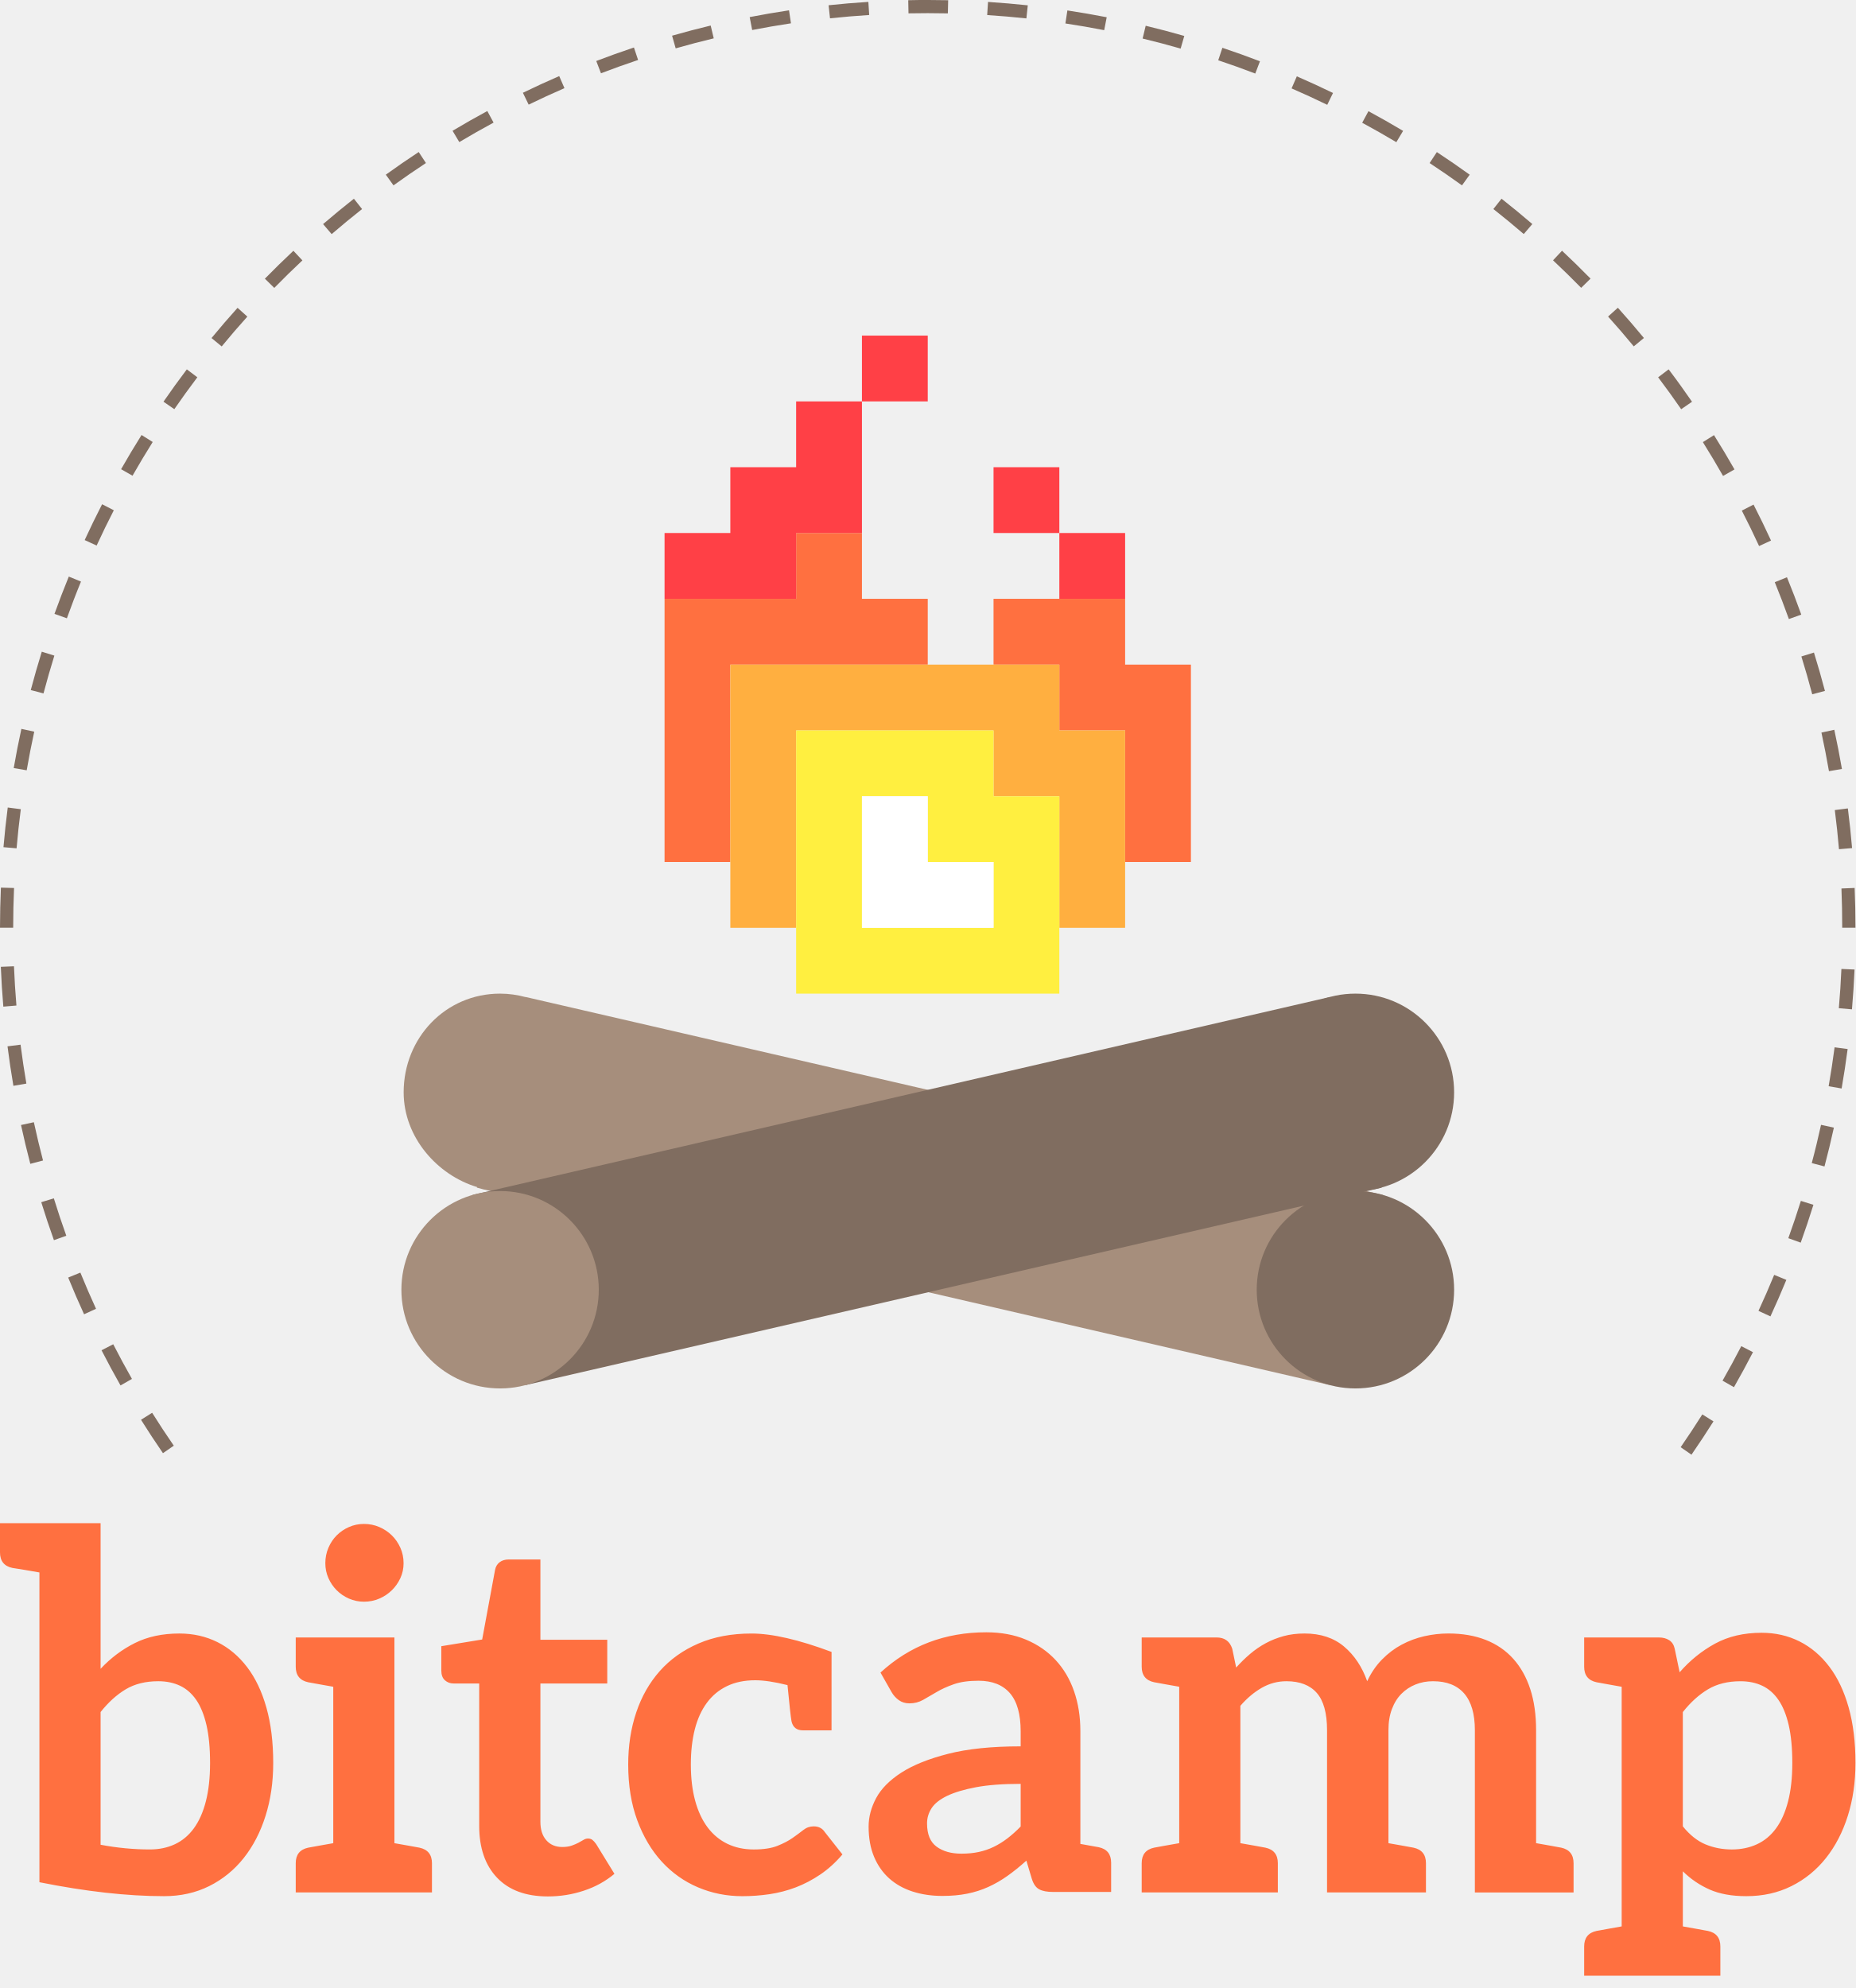
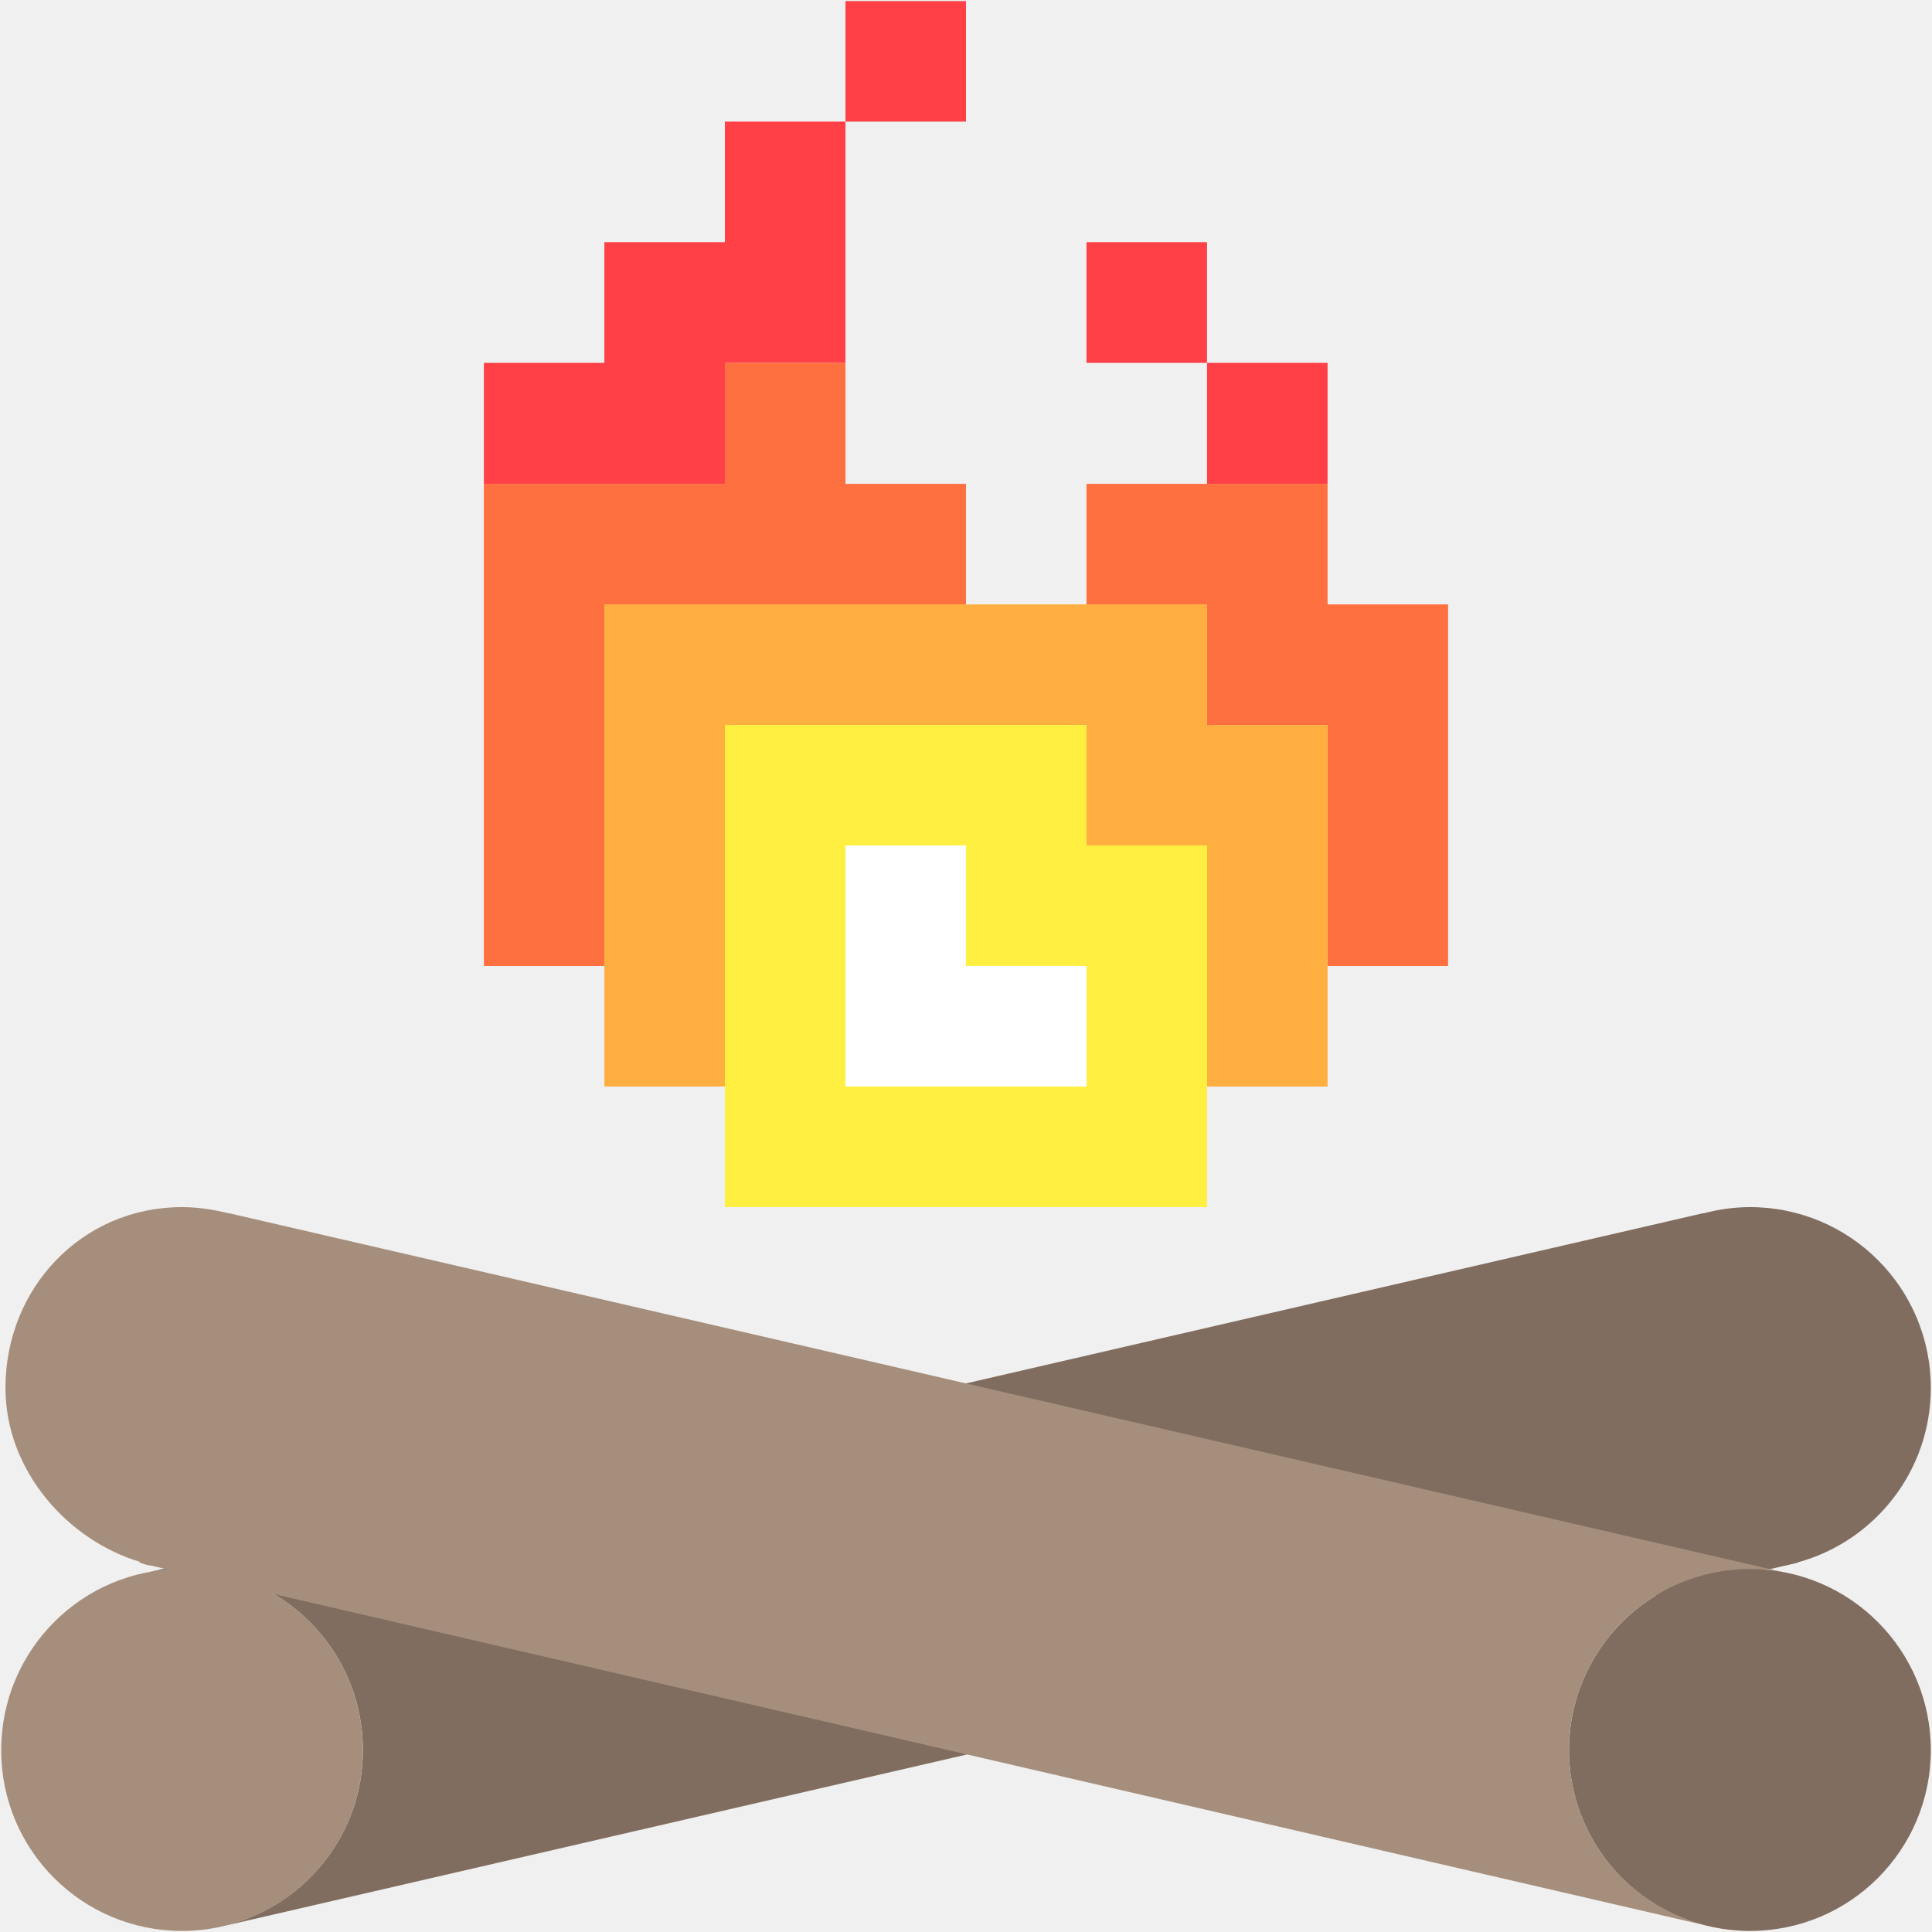
- <svg xmlns="http://www.w3.org/2000/svg" width="140" height="150">
-   <polygon fill="#FF7040" points="65.036,45.182 65.036,40.217 60.071,40.217 60.071,45.182 55.106,45.182 50.143,45.182 50.143,50.147 50.143,55.112 50.143,60.077 50.143,65.04 55.106,65.04 55.106,60.077 55.106,55.112 55.106,50.147 60.071,50.147 65.036,50.147 70.001,50.147 70.001,45.182" />
-   <polygon fill="#FF4046" points="60.071,30.287 60.071,35.252 55.106,35.252 55.106,40.217 50.143,40.217 50.143,45.182 55.106,45.182 60.071,45.182 60.071,40.217 65.036,40.217 65.036,35.252 65.036,30.287" />
-   <rect x="65.036" y="25.322" fill="#FF4046" width="4.965" height="4.965" />
-   <rect x="79.93" y="40.217" fill="#FF4046" width="4.964" height="4.965" />
-   <rect x="74.965" y="35.252" fill="#FF4046" width="4.965" height="4.965" />
-   <polygon fill="#FF7040" points="84.894,50.147 84.894,45.182 79.93,45.182 74.965,45.182 74.965,50.147 79.93,50.147 79.93,55.112 84.894,55.112 84.894,60.077 84.894,65.04 89.858,65.04 89.858,60.077 89.858,55.112 89.858,50.147" />
-   <polygon fill="#FFAF40" points="79.93,55.112 79.93,50.147 74.965,50.147 70.001,50.147 65.036,50.147 60.071,50.147 55.106,50.147 55.106,55.112 55.106,60.077 55.106,65.04 55.106,70.007 60.071,70.007 60.071,65.04 60.071,60.077 60.071,55.112 65.036,55.112 70.001,55.112 74.965,55.112 74.965,60.077 79.93,60.077 79.93,65.04 79.93,70.007 84.894,70.007 84.894,65.04 84.894,60.077 84.894,55.112" />
-   <path fill="#FFEF40" d="M74.965 60.077v-4.965h-14.894v19.86h19.859v-14.895h-4.965zm0 9.93h-9.929v-9.93h4.965v4.963h4.964v4.967z" />
-   <polygon fill="#fff" points="70.001,65.04 70.001,60.077 65.036,60.077 65.036,65.04 65.036,70.007 70.001,70.007 74.965,70.007 74.965,65.04" />
-   <path fill="#806D60" d="M109.717 82.419c0 4.113-3.335 7.448-7.447 7.448s-7.447-3.335-7.447-7.448 3.335-7.447 7.447-7.447 7.447 3.334 7.447 7.447z" />
-   <path fill="#A68E7C" d="M100.343 104.508l4.001-14.347-64.684-14.936-.002.008c-.615-.165-1.259-.261-1.926-.261-4.113 0-7.275 3.333-7.275 7.447 0 3.393 2.544 6.251 5.544 7.149v.004l-.025.034.485.132 63.882 14.77z" />
-   <polygon fill="#806D60" points="35.657,90.161 100.343,75.225 104.248,89.613 39.66,104.508" />
-   <path fill="#A68E7C" d="M45.179 97.314c0 4.112-3.335 7.447-7.447 7.447-4.113 0-7.446-3.335-7.446-7.447 0-4.113 3.333-7.447 7.446-7.447 4.112 0 7.447 3.334 7.447 7.447z" />
-   <path fill="#806D60" d="M109.717 97.314c0 4.112-3.335 7.447-7.447 7.447s-7.447-3.335-7.447-7.447c0-4.113 3.335-7.447 7.447-7.447s7.447 3.334 7.447 7.447z" />
-   <path d="M133.628 40.786c-.42-.915-.86-1.82-1.318-2.714l-.885.455c.454.881.888 1.772 1.303 2.674l.9-.415zm-.044 58.539c.42-.908.82-1.827 1.201-2.755l-.918-.377c-.376.916-.771 1.82-1.185 2.715l.902.417zm4.113-47.192c-.256-.973-.533-1.938-.83-2.896l-.948.295c.293.942.565 1.895.819 2.854l.959-.253zm-1.786-5.759c-.34-.95-.7-1.89-1.081-2.819l-.918.375c.373.916.729 1.842 1.064 2.779l.935-.335zm2.089 11.814l.978-.169c-.171-.992-.363-1.978-.575-2.955l-.971.21c.21.963.397 1.935.568 2.914zm-10.333-27.875c-.569-.828-1.157-1.644-1.764-2.444l-.792.599c.598.79 1.176 1.593 1.739 2.409l.817-.564zm-7.656-9.29c-.702-.717-1.42-1.419-2.152-2.105l-.678.724c.721.677 1.429 1.369 2.122 2.076l.708-.695zm4.027 4.48c-.64-.775-1.294-1.537-1.966-2.283l-.738.664c.661.736 1.309 1.486 1.938 2.251l.766-.632zm-8.42-8.598c-.761-.653-1.536-1.292-2.323-1.912l-.615.779c.777.613 1.541 1.242 2.292 1.887l.646-.754zm15.255 18.514c-.497-.874-1.015-1.738-1.548-2.587l-.839.527c.525.838 1.033 1.688 1.523 2.552l.864-.492zm-3.246 74.341c.57-.825 1.122-1.662 1.658-2.512l-.841-.528c-.528.837-1.072 1.663-1.634 2.475l.817.565zm11.129-45.685l.988-.084c-.084-1.004-.191-2.002-.318-2.994l-.985.126c.126.979.231 1.961.315 2.952zm-138.189 14.874c.127.999.275 1.992.444 2.979l.979-.168c-.167-.973-.313-1.951-.439-2.936l-.984.125zm110.325-65.768c-.812-.586-1.639-1.154-2.477-1.706l-.547.828c.827.544 1.642 1.106 2.443 1.684l.581-.806zm-110.83 59.768c.042 1.008.104 2.009.189 3.005l.988-.083c-.083-.982-.144-1.97-.185-2.963l-.992.041zm6.002 23.072l-.919.374c.379.934.78 1.856 1.198 2.771l.902-.414c-.412-.899-.806-1.811-1.181-2.731zm132.936-26.014v-.007h1v.007c0-1.008-.021-2.012-.063-3.009l-.995.041c.039.984.058 1.972.058 2.968zm-130.456 31.421l-.883.453c.458.896.937 1.779 1.432 2.654l.863-.492c-.489-.859-.959-1.732-1.412-2.615zm-6.959-16.543c.214.984.447 1.961.702 2.93l.959-.253c-.25-.954-.481-1.917-.691-2.888l-.97.211zm3.418 8.355c-.335-.932-.648-1.873-.941-2.823l-.949.292c.296.959.617 1.922.956 2.865l.934-.334zm131.699-5.483l.96.255c.257-.969.494-1.943.709-2.928l-.969-.212c-.214.97-.445 1.931-.7 2.885zm-1.768 5.667l.935.337c.339-.943.66-1.896.958-2.854l-.946-.297c-.296.947-.612 1.884-.947 2.814zm4.997-20.271l-.992-.043c-.043.992-.108 1.98-.194 2.962l.99.086c.085-.996.152-1.997.196-3.005zm-128.451 33.445l-.841.527c.535.852 1.086 1.691 1.656 2.52l.818-.564c-.562-.815-1.106-1.643-1.633-2.483zm126.496-24.639l.979.171c.172-.985.323-1.978.454-2.978l-.984-.129c-.13.985-.28 1.964-.449 2.936zm-7.145 22.709c.497-.869.975-1.75 1.435-2.643l-.881-.455c-.454.881-.926 1.749-1.415 2.605l.861.493zm-115.942-76.2l-.792-.599c-.605.8-1.192 1.614-1.762 2.44l.817.564c.563-.814 1.142-1.616 1.737-2.405zm-6.301 10.033l-.884-.454c-.456.889-.896 1.79-1.315 2.702l.902.415c.413-.898.846-1.787 1.297-2.663zm2.934-5.151l-.841-.528c-.532.848-1.048 1.708-1.544 2.581l.862.491c.49-.859.998-1.708 1.523-2.544zm20.616-21.049l-.546-.831c-.84.553-1.667 1.124-2.481 1.71l.579.806c.803-.578 1.62-1.14 2.448-1.685zm-4.819 3.473l-.616-.78c-.789.622-1.564 1.261-2.326 1.915l.648.755c.752-.647 1.516-1.277 2.294-1.89zm-4.502 3.873l-.679-.725c-.733.688-1.45 1.389-2.152 2.106l.709.695c.692-.706 1.4-1.399 2.122-2.076zm-4.154 4.242l-.738-.664c-.671.746-1.326 1.506-1.965 2.282l.767.632c.628-.764 1.273-1.515 1.936-2.25zm-17.093 37.167l-.986-.127c-.128.991-.236 1.989-.322 2.993l.989.085c.085-.989.191-1.973.319-2.951zm-.51 5.946l-.992-.028c-.043.998-.067 2.026-.068 3.026h.994c.001-1 .023-2.014.066-2.998zm3.042-17.534l-.949-.296c-.297.958-.578 1.932-.832 2.896l.961.252c.253-.959.527-1.911.82-2.852zm2.009-5.587l-.92-.376c-.378.928-.739 1.864-1.08 2.812l.935.336c.335-.934.689-1.858 1.065-2.772zm-3.527 11.325l-.97-.21c-.214.977-.407 1.963-.579 2.956l.979.169c.169-.979.36-1.951.57-2.915zm45.562-50.681l-.314-.941c-.957.32-1.905.659-2.842 1.018l.355.927c.924-.354 1.859-.688 2.801-1.004zm21.855-3.532c.508 0 1.014.005 1.518.016l.022-.993c-.491-.011-.983-.016-1.476-.016-.516-.004-1.025.004-1.536.015l.02.992c.482-.009.968-.014 1.452-.014zm13.503.308c-.983-.191-1.972-.363-2.968-.513l-.148.982c.983.147 1.957.316 2.926.506l.19-.975zm-5.955-.899c-.993-.105-1.994-.192-3-.257l-.063.991c.992.064 1.978.149 2.958.253l.105-.987zm-40.308 8.849l-.473-.874c-.885.479-1.759.976-2.621 1.492l.508.852c.851-.508 1.713-.998 2.586-1.47zm57.826-4.627c-.935-.359-1.88-.698-2.835-1.018l-.313.942c.939.314 1.871.648 2.794 1.002l.354-.926zm5.512 2.391c-.9-.438-1.811-.856-2.73-1.255l-.396.91c.908.394 1.805.808 2.691 1.239l.435-.894zm-11.222-4.303c-.962-.277-1.933-.534-2.911-.769l-.233.965c.965.232 1.922.485 2.87.758l.274-.954zm16.51 7.163c-.859-.513-1.731-1.009-2.614-1.486l-.472.873c.869.471 1.729.96 2.576 1.466l.51-.853zm-63.277-3.223l-.396-.911c-.924.4-1.838.821-2.741 1.259l.436.895c.888-.434 1.789-.848 2.701-1.243zm17.09-4.892l-.146-.981c-.996.149-1.986.32-2.968.511l.188.975c.969-.19 1.944-.357 2.926-.505zm-5.826 1.134l-.231-.967c-.979.235-1.951.491-2.913.766l.272.956c.95-.273 1.907-.524 2.872-.755zm11.729-1.762l-.063-.99c-1.005.063-2.005.148-3 .254l.106.986c.98-.104 1.966-.187 2.957-.25z" fill="#806D60" />
-   <path d="M20.615 133.021c0 1.438-.192 2.768-.58 3.993-.385 1.225-.937 2.287-1.652 3.188-.717.9-1.584 1.604-2.598 2.109-1.016.506-2.152.76-3.41.76-2.769 0-5.903-.351-9.4-1.052v-23.374l-1.141-.196-.628-.101-.271-.043c-.623-.133-.935-.524-.935-1.172v-2.204h7.59v10.987c.76-.813 1.62-1.459 2.579-1.94.96-.482 2.08-.723 3.364-.723 1.046 0 2.002.216 2.867.646.866.432 1.613 1.06 2.243 1.885.629.824 1.114 1.844 1.457 3.057.343 1.212.515 2.605.515 4.18zm-4.765 0c0-1.125-.091-2.077-.271-2.859-.182-.781-.439-1.416-.774-1.902-.338-.488-.746-.844-1.227-1.069-.479-.225-1.023-.338-1.634-.338-.959 0-1.778.203-2.458.609-.678.406-1.311.979-1.896 1.716v10.013c1.248.237 2.488.355 3.719.355.697 0 1.326-.131 1.887-.394.562-.263 1.038-.662 1.431-1.2.392-.537.694-1.215.905-2.034.211-.818.318-1.784.318-2.897zm16.742 7.565v2.204h-10.278v-2.204c0-.648.312-1.038.936-1.173l.235-.043.556-.101 1.104-.196v-11.803l-1.104-.196-.556-.101-.235-.043c-.624-.134-.936-.525-.936-1.173v-2.204h7.446v15.52l1.105.196.557.101.234.043c.623.135.936.525.936 1.173zm-2.383-21.514c-.162.351-.377.657-.645.919-.269.263-.583.472-.943.628-.361.156-.748.234-1.159.234-.398 0-.776-.078-1.132-.234-.354-.156-.662-.365-.924-.628-.262-.262-.471-.568-.626-.919-.155-.35-.233-.725-.233-1.125 0-.412.078-.8.233-1.163.155-.362.364-.675.626-.937.262-.263.57-.473.924-.628.355-.157.733-.235 1.132-.234.411 0 .798.078 1.159.234s.675.365.943.628c.268.262.482.574.645.937.162.363.242.751.242 1.163 0 .401-.08.776-.242 1.125zm7.293 22.603c-.896-.943-1.345-2.247-1.345-3.909v-10.744h-1.943c-.249 0-.464-.08-.646-.243-.18-.162-.27-.406-.27-.73v-1.839l3.083-.505.972-5.251c.05-.25.164-.443.346-.581.181-.138.408-.206.682-.206h2.393v6.056h5.045v3.3h-5.045v10.426c0 .6.148 1.068.449 1.405.298.338.696.507 1.195.507.285 0 .526-.035.719-.104.193-.068.361-.14.506-.216l.383-.216c.111-.068.224-.103.336-.103.137 0 .249.034.336.103.087.069.181.172.281.311l1.382 2.25c-.672.562-1.444.987-2.317 1.273-.872.289-1.774.432-2.709.432-1.658-.001-2.936-.473-3.833-1.416zm26.062-1.753c-.512.601-1.066 1.104-1.662 1.509-.599.406-1.219.731-1.86.976-.642.243-1.306.415-1.99.516-.687.1-1.366.149-2.036.149-1.184 0-2.3-.222-3.346-.666-1.047-.443-1.959-1.091-2.738-1.94-.778-.85-1.395-1.891-1.85-3.121-.454-1.231-.682-2.635-.682-4.209 0-1.413.201-2.723.606-3.929.405-1.205 1-2.249 1.785-3.131.785-.881 1.757-1.572 2.915-2.071 1.159-.5 2.492-.751 4-.751 1.551 0 3.563.463 6.037 1.388l-.002 5.918h-2.15c-.482.001-.772-.232-.872-.699-.056-.315-.155-1.221-.3-2.715-.974-.244-1.785-.366-2.434-.366-.809 0-1.52.146-2.131.441-.61.293-1.117.715-1.522 1.265s-.708 1.216-.907 1.997c-.198.781-.299 1.665-.299 2.653 0 1.024.109 1.938.327 2.737.218.799.533 1.471.944 2.016.411.543.909.955 1.496 1.237.584.28 1.244.421 1.98.421.734 0 1.329-.091 1.783-.271.455-.182.838-.381 1.149-.6.31-.218.581-.418.813-.601.23-.181.488-.271.775-.271.374 0 .654.144.841.432l1.33 1.686zm20.274.627v2.203h-4.396c-.436 0-.778-.065-1.028-.197-.249-.13-.436-.396-.561-.795l-.41-1.37c-.487.438-.963.822-1.431 1.153-.465.33-.948.609-1.448.835-.498.225-1.027.394-1.587.505-.562.113-1.185.17-1.869.17-.809 0-1.557-.109-2.243-.329-.685-.22-1.272-.549-1.765-.987-.492-.439-.876-.985-1.15-1.638-.273-.651-.411-1.411-.411-2.276 0-.727.19-1.444.569-2.153.381-.708 1.014-1.348 1.898-1.919.883-.57 2.061-1.044 3.53-1.42s3.295-.564 5.476-.564v-1.133c0-1.298-.271-2.258-.813-2.882-.542-.623-1.33-.936-2.363-.936-.748 0-1.371.088-1.869.264-.499.175-.932.371-1.299.59-.365.217-.704.414-1.019.591-.312.175-.653.262-1.028.262-.312 0-.578-.081-.803-.243s-.404-.362-.542-.6l-.841-1.481c2.205-2.025 4.864-3.038 7.979-3.038 1.121 0 2.121.185 3 .554.878.368 1.622.881 2.233 1.537.61.657 1.075 1.441 1.392 2.354.318.912.477 1.912.477 2.999v8.523l.984.177.402.072c.623.133.936.523.936 1.172zm-6.826-5.952c-1.347 0-2.471.085-3.372.254-.903.17-1.629.388-2.178.652-.548.265-.938.572-1.168.926-.23.352-.346.735-.346 1.15 0 .819.239 1.404.72 1.757.479.353 1.105.528 1.878.528.473 0 .909-.042 1.308-.128.399-.087.776-.216 1.132-.389.354-.172.696-.384 1.026-.637.331-.252.664-.55 1-.895v-3.218zm41.718 5.989v2.205h-7.447v-12.243c0-1.226-.268-2.146-.804-2.767-.535-.618-1.32-.928-2.354-.928-.474 0-.913.082-1.316.244-.406.163-.761.396-1.066.703-.305.307-.545.69-.719 1.153-.176.462-.262.993-.262 1.594v8.526l1.104.195.556.102.235.043c.623.134.935.524.935 1.172v2.205h-7.463v-12.243c0-1.288-.259-2.225-.776-2.813s-1.28-.881-2.289-.881c-.66 0-1.28.165-1.859.496-.58.332-1.118.785-1.616 1.359v10.364l1.101.195.556.102.234.043c.624.134.936.524.936 1.172v2.205h-10.272v-2.205c-.001-.647.312-1.038.935-1.172l.234-.043.558-.102 1.104-.195v-11.803l-1.104-.196-.558-.102-.234-.042c-.623-.135-.936-.525-.935-1.173v-2.205h5.652c.598 0 .99.281 1.178.844l.298 1.426c.338-.376.688-.72 1.057-1.032.369-.313.761-.582 1.178-.806.416-.226.865-.403 1.345-.534.479-.132 1.006-.197 1.58-.197 1.208 0 2.201.328 2.98.984.778.656 1.359 1.528 1.746 2.616.298-.638.672-1.185 1.121-1.641.448-.456.94-.828 1.477-1.115.535-.287 1.104-.501 1.711-.639.604-.138 1.211-.206 1.821-.206 1.058 0 1.998.163 2.821.487.822.325 1.514.801 2.074 1.426s.988 1.387 1.28 2.286c.293.901.439 1.933.439 3.095v8.526l1.104.195.557.103.234.042c.622.137.933.527.933 1.175zm21.27-7.565c0 1.438-.193 2.769-.579 3.994-.387 1.225-.938 2.287-1.654 3.187-.716.9-1.582 1.604-2.597 2.109-1.017.508-2.152.76-3.411.76-1.083 0-2.003-.166-2.756-.497-.754-.331-1.43-.79-2.028-1.378v4.157l1.104.197.556.102.234.042c.624.134.936.524.936 1.173v2.204h-10.276v-2.204c0-.647.311-1.039.935-1.173l.235-.042.557-.102 1.104-.197v-18.082l-1.104-.196-.557-.102-.235-.042c-.624-.135-.935-.525-.935-1.173v-2.205h5.653c.298 0 .554.068.766.206.211.138.349.351.412.638l.373 1.781c.771-.887 1.659-1.606 2.662-2.156s2.178-.825 3.522-.825c1.047 0 2.003.22 2.868.656.867.438 1.613 1.072 2.243 1.903.629.831 1.114 1.856 1.457 3.074.343 1.222.515 2.618.515 4.191zm-4.766 0c0-1.123-.091-2.076-.271-2.858-.182-.782-.439-1.417-.776-1.903-.336-.487-.743-.844-1.224-1.068-.479-.225-1.025-.338-1.636-.338-.958 0-1.777.203-2.456.609-.679.405-1.312.978-1.897 1.716v8.624c.523.65 1.094 1.104 1.709 1.36.617.256 1.28.384 1.991.384.697 0 1.33-.132 1.897-.394.566-.263 1.046-.662 1.438-1.2.393-.537.694-1.215.906-2.034s.319-1.784.319-2.898z" fill="#FF7040" />
-   <rect width="140" height="150" fill="none" />
+ <svg xmlns="http://www.w3.org/2000/svg" version="1.1" id="Layer_1" x="0px" y="0px" width="114px" height="114px" viewBox="0 0 114 114" enable-background="new 0 0 114 114" xml:space="preserve">
+   <g>
+     <g>
+       <g>
+         <polygon fill="#FF7040" points="49.888,28.55 49.888,21.411 42.774,21.411 42.774,28.55 28.551,28.55 28.551,56.998      35.662,56.998 35.662,35.663 57,35.663 57,28.55    " />
+         <polygon fill="#FF4046" points="42.774,7.176 42.774,14.288 35.662,14.288 35.662,21.411 28.551,21.411 28.551,28.55      42.774,28.55 42.774,21.411 49.888,21.411 49.888,7.176    " />
+         <rect x="49.888" y="0.064" fill="#FF4046" width="7.112" height="7.112" />
+         <rect x="71.223" y="21.411" fill="#FF4046" width="7.112" height="7.139" />
+         <rect x="64.11" y="14.288" fill="#FF4046" width="7.112" height="7.123" />
+         <polygon fill="#FF7040" points="78.335,35.663 78.335,28.55 64.11,28.55 64.11,35.663 71.223,35.663 71.223,42.775      78.335,42.775 78.335,56.998 85.446,56.998 85.446,35.663    " />
+         <polygon fill="#FFAF40" points="71.223,42.775 71.223,35.663 35.662,35.663 35.662,64.113 42.774,64.113 42.774,42.775      64.11,42.775 64.11,49.889 71.223,49.889 71.223,64.113 78.335,64.113 78.335,42.775    " />
+         <path fill="#FFEF40" d="M64.11,49.889v-7.113H42.774v28.451h28.448V49.889H64.11z M64.11,64.113H49.888V49.889H57v7.109h7.11     V64.113z" />
+         <polygon fill="#FFFFFF" points="57,56.998 57,49.889 49.888,49.889 49.888,64.113 64.11,64.113 64.11,56.998    " />
+       </g>
+       <g>
+         <path fill="#806D60" d="M113.93,103.27c0,5.896-4.771,10.667-10.668,10.667l0,0c-5.895,0-10.681-4.771-10.681-10.667l0,0     c0-5.898,4.786-10.689,10.681-10.689l0,0C109.159,92.58,113.93,97.371,113.93,103.27L113.93,103.27z" />
+         <path fill="#806D60" d="M7.764,93l0.002,0.009c0.111-0.032,0.226-0.059,0.338-0.088L7.764,93z" />
+         <path fill="#806D60" d="M113.93,81.894c0-5.895-4.771-10.667-10.668-10.667c-0.957,0-1.88,0.138-2.763,0.374l-0.004-0.015     L8.75,92.772c0.644-0.122,1.307-0.192,1.986-0.192c5.897,0,10.678,4.791,10.678,10.689c0,4.938-3.357,9.074-7.911,10.293     l0.004,0.014l92.572-21.366l-0.005-0.018C110.603,90.954,113.93,86.816,113.93,81.894z" />
+         <path fill="#A68E7C" d="M21.414,103.27c0,5.896-4.78,10.667-10.678,10.667l0,0c-5.897,0-10.666-4.771-10.666-10.667l0,0     c0-5.898,4.768-10.689,10.666-10.689l0,0C16.634,92.58,21.414,97.371,21.414,103.27L21.414,103.27z" />
+         <path fill="#A68E7C" d="M92.581,103.27c0-5.898,4.786-10.689,10.681-10.689c0.678,0,1.338,0.07,1.98,0.191L13.507,71.586     l-0.004,0.007c-0.89-0.213-1.789-0.366-2.767-0.366c-5.897,0-10.414,4.772-10.414,10.667c0,4.87,3.659,8.985,7.94,10.267     L8.22,92.196c0.281,0.086,0.419,0.164,0.708,0.188l91.567,21.192l0.004-0.013C95.944,112.346,92.581,108.208,92.581,103.27z" />
+         <path fill="#A68E7C" d="M106.23,93.008L106.232,93l-0.32-0.074C106.018,92.953,106.125,92.978,106.23,93.008z" />
+       </g>
+     </g>
+   </g>
</svg>
